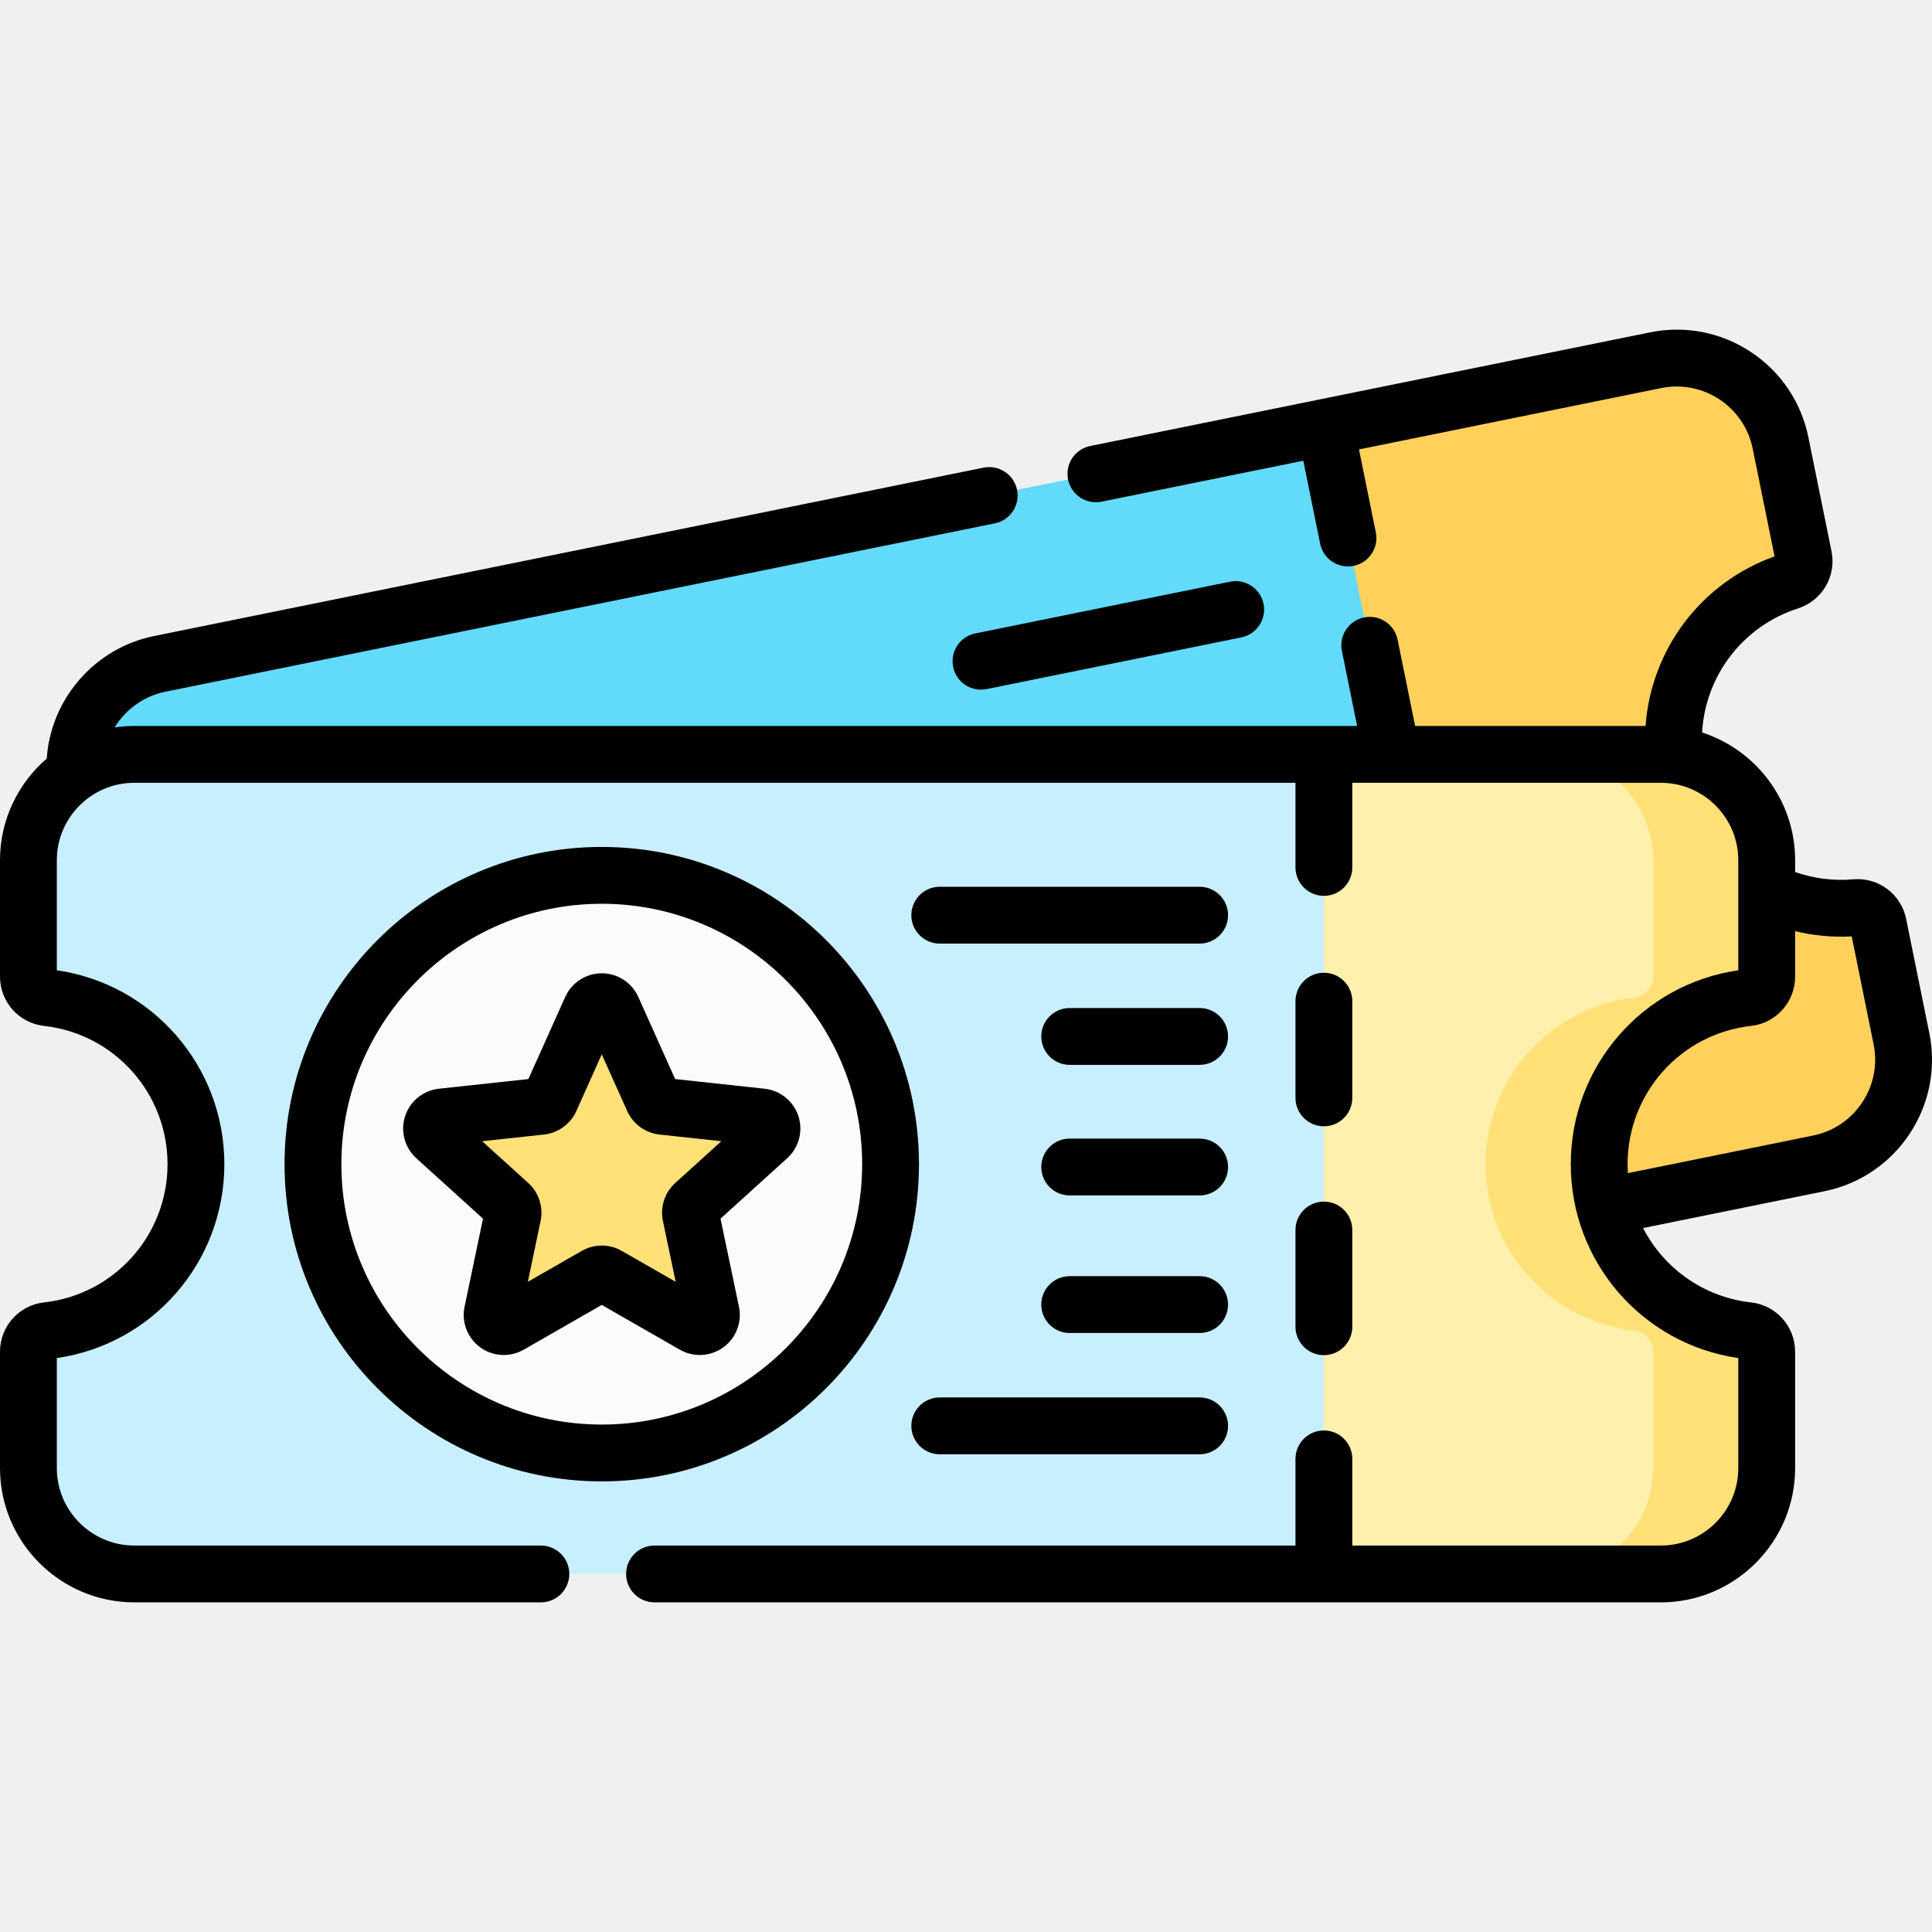
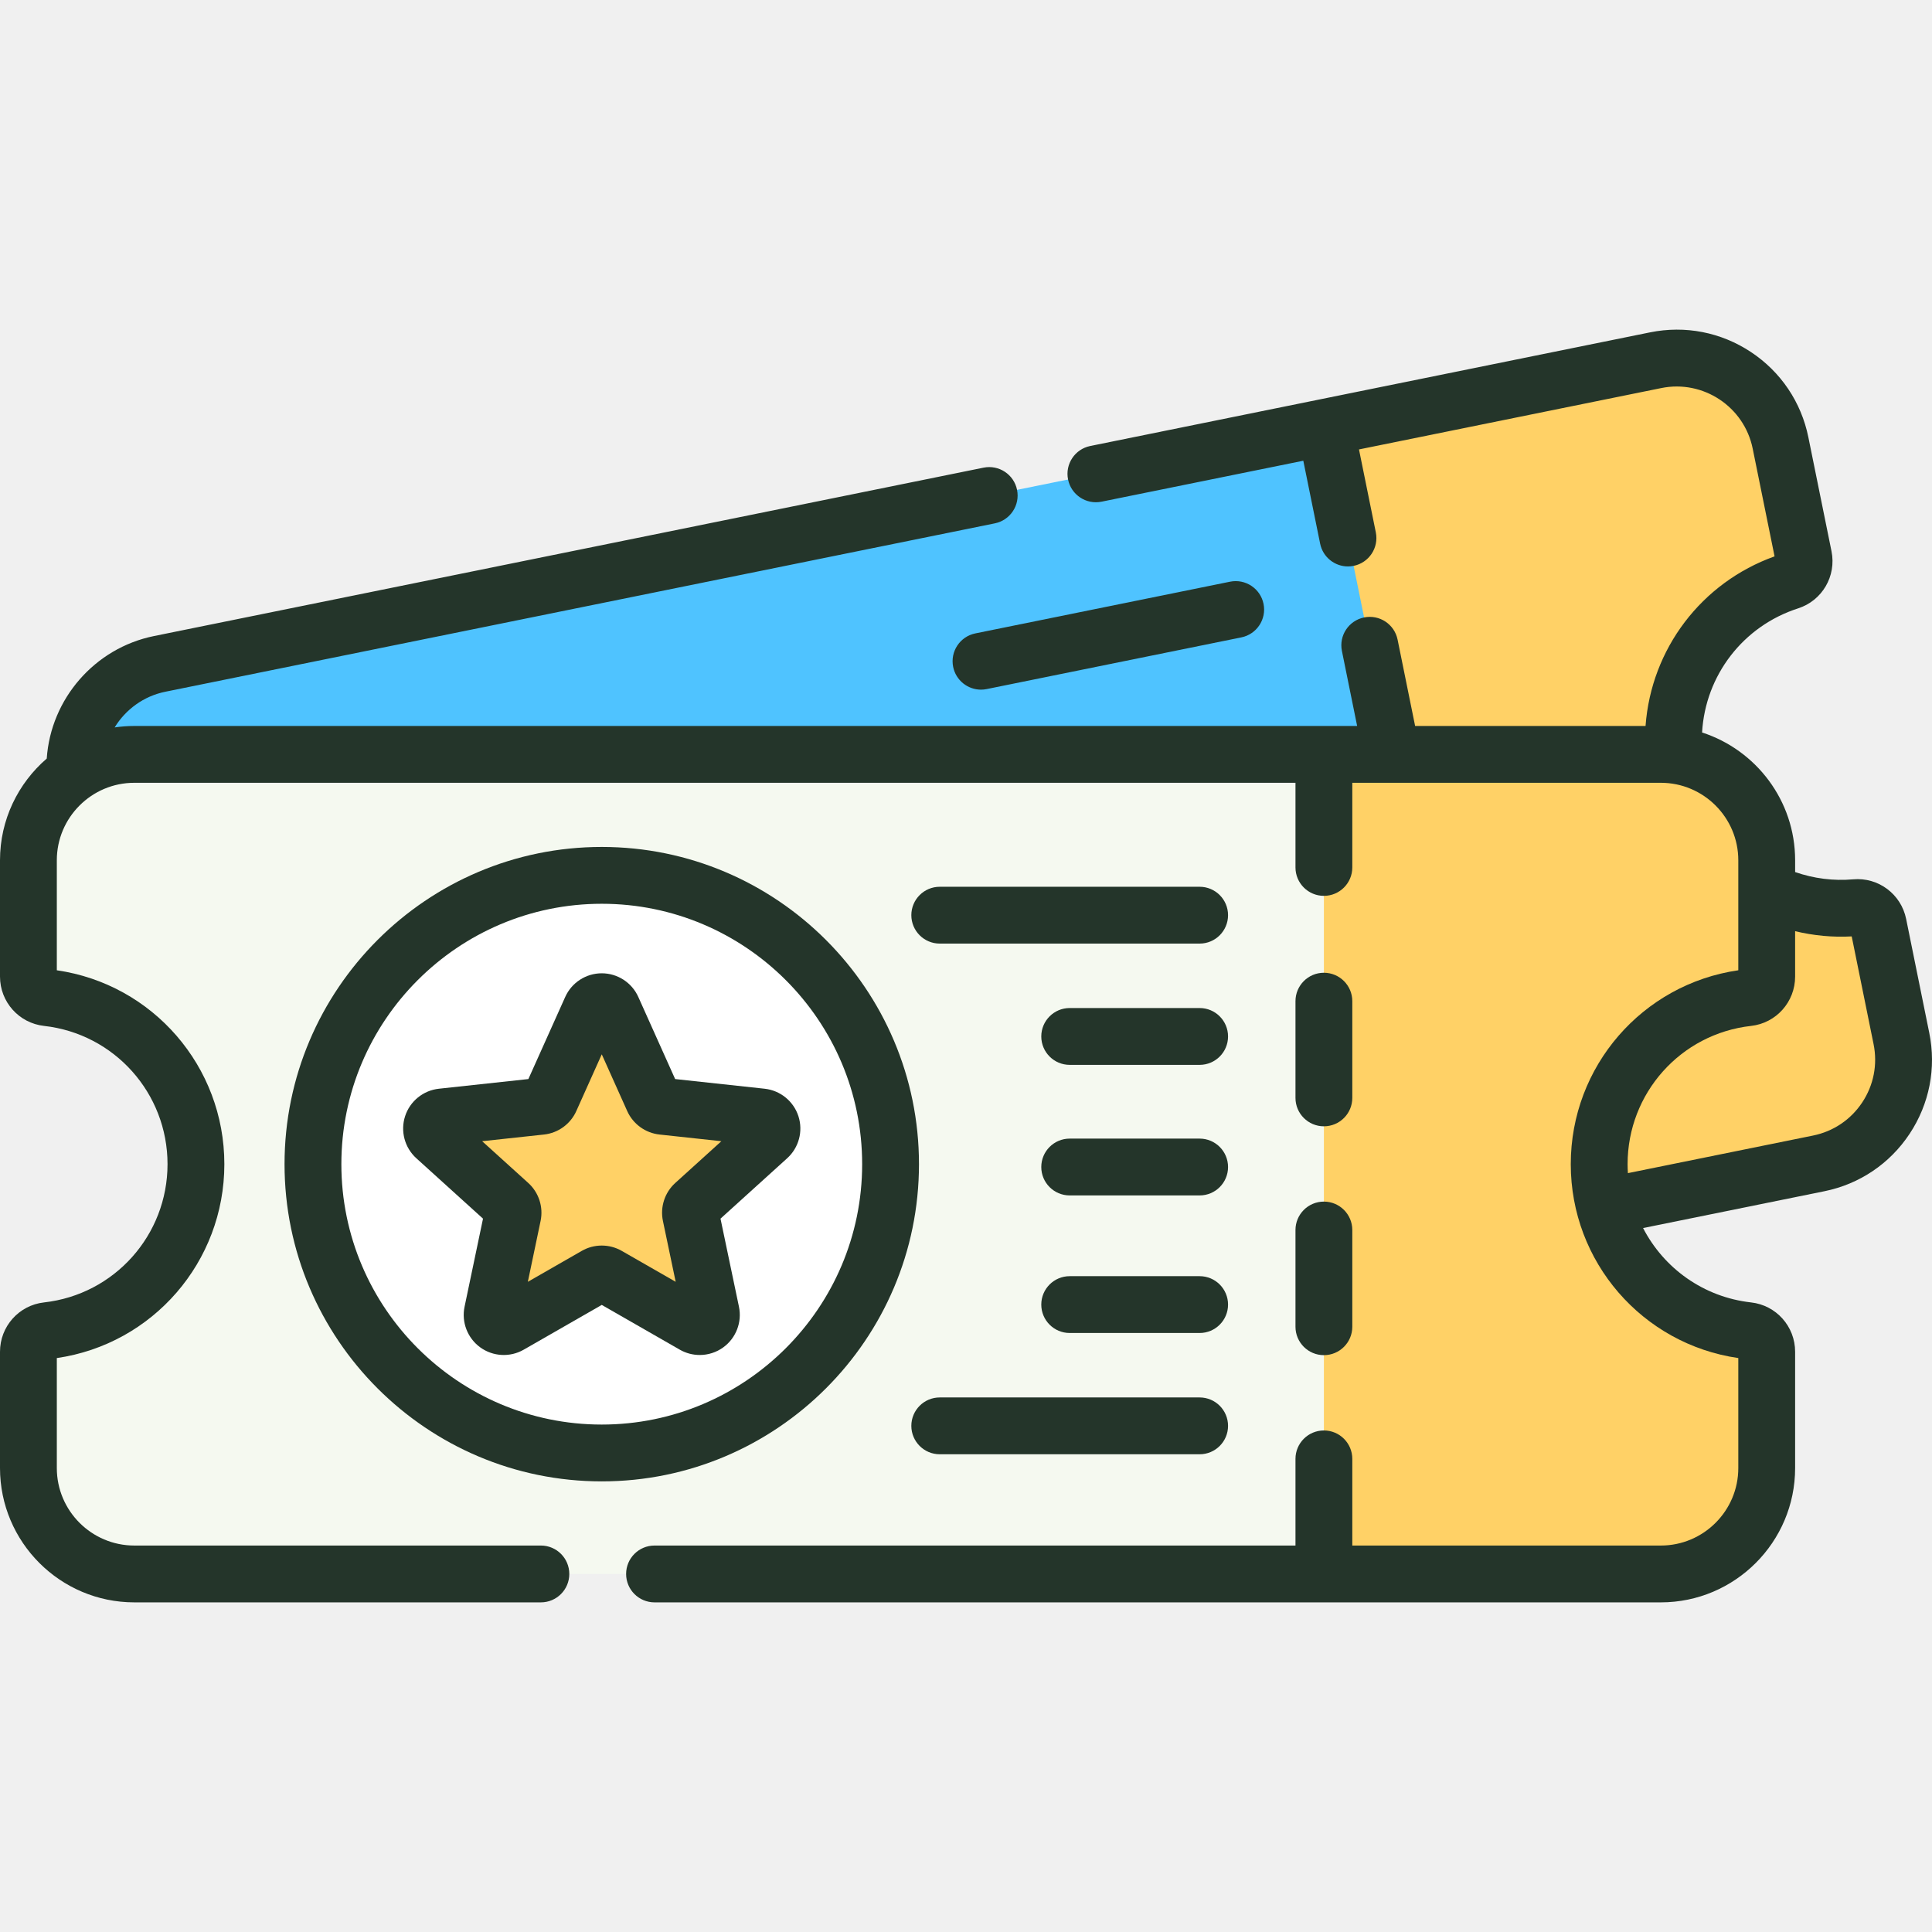
- <svg xmlns="http://www.w3.org/2000/svg" id="Capa_1" enable-background="new 0 0 510.006 510.006" height="512" viewBox="0 0 510.006 510.006" width="512">
+ <svg xmlns="http://www.w3.org/2000/svg" fill="#24352a" id="Capa_1" enable-background="new 0 0 510.006 510.006" height="512" viewBox="0 0 510.006 510.006" width="512">
  <g>
    <g>
      <g>
-         <path d="m442.636 204.335c-4.526-22.294 8.58-44.074 29.74-50.883 2.709-.872 4.315-3.658 3.749-6.447l-6.107-30.085c-3.071-15.13-17.826-24.905-32.956-21.834l-394.912 80.165c-15.13 3.071-24.905 17.826-21.834 32.956l6.107 30.085c.566 2.789 3.131 4.728 5.966 4.475 22.14-1.98 42.701 12.965 47.226 35.259 4.526 22.294-8.58 44.074-29.74 50.883-2.709.872-4.315 3.658-3.749 6.447l6.107 30.085c3.071 15.13 17.826 24.905 32.956 21.834l394.911-80.165c15.13-3.071 24.905-17.826 21.834-32.956l-6.107-30.085c-.566-2.789-3.131-4.728-5.966-4.475-22.138 1.981-42.699-12.965-47.225-35.259z" fill="#62dbfb" />
+         <path d="m442.636 204.335c-4.526-22.294 8.58-44.074 29.74-50.883 2.709-.872 4.315-3.658 3.749-6.447l-6.107-30.085c-3.071-15.13-17.826-24.905-32.956-21.834l-394.912 80.165c-15.13 3.071-24.905 17.826-21.834 32.956l6.107 30.085c.566 2.789 3.131 4.728 5.966 4.475 22.14-1.98 42.701 12.965 47.226 35.259 4.526 22.294-8.58 44.074-29.74 50.883-2.709.872-4.315 3.658-3.749 6.447l6.107 30.085c3.071 15.13 17.826 24.905 32.956 21.834l394.911-80.165c15.13-3.071 24.905-17.826 21.834-32.956l-6.107-30.085c-.566-2.789-3.131-4.728-5.966-4.475-22.138 1.981-42.699-12.965-47.225-35.259z" fill="#4fc3ff" />
      </g>
    </g>
    <g>
      <g>
-         <path d="m472.376 153.452c2.709-.872 4.315-3.658 3.749-6.447l-6.107-30.085c-3.071-15.13-17.826-24.905-32.956-21.834l-87.163 17.693 43.04 212.024 87.163-17.694c15.13-3.071 24.905-17.826 21.834-32.956l-6.107-30.085c-.566-2.789-3.131-4.728-5.966-4.475-22.14 1.98-42.701-12.965-47.226-35.26-4.526-22.292 8.579-44.072 29.739-50.881z" fill="#ffd15b" />
+         <path d="m472.376 153.452c2.709-.872 4.315-3.658 3.749-6.447l-6.107-30.085c-3.071-15.13-17.826-24.905-32.956-21.834l-87.163 17.693 43.04 212.024 87.163-17.694c15.13-3.071 24.905-17.826 21.834-32.956l-6.107-30.085c-.566-2.789-3.131-4.728-5.966-4.475-22.14 1.98-42.701-12.965-47.226-35.26-4.526-22.292 8.579-44.072 29.739-50.881z" fill="#ffd166" />
      </g>
    </g>
    <g>
      <g>
-         <path d="m422.149 307.314c0-22.749 17.176-41.486 39.268-43.95 2.828-.315 4.956-2.726 4.956-5.572v-30.699c0-15.438-12.515-27.954-27.954-27.954h-402.965c-15.439 0-27.954 12.515-27.954 27.954v30.698c0 2.846 2.128 5.257 4.956 5.572 22.091 2.464 39.268 21.201 39.268 43.95s-17.177 41.486-39.268 43.95c-2.828.315-4.956 2.726-4.956 5.572v30.699c0 15.439 12.515 27.954 27.954 27.954h402.966c15.438 0 27.954-12.515 27.954-27.954v-30.699c0-2.846-2.128-5.257-4.956-5.572-22.092-2.463-39.269-21.2-39.269-43.949z" fill="#c8effe" />
+         <path d="m422.149 307.314c0-22.749 17.176-41.486 39.268-43.95 2.828-.315 4.956-2.726 4.956-5.572v-30.699c0-15.438-12.515-27.954-27.954-27.954h-402.965c-15.439 0-27.954 12.515-27.954 27.954v30.698c0 2.846 2.128 5.257 4.956 5.572 22.091 2.464 39.268 21.201 39.268 43.95s-17.177 41.486-39.268 43.95c-2.828.315-4.956 2.726-4.956 5.572v30.699c0 15.439 12.515 27.954 27.954 27.954h402.966c15.438 0 27.954-12.515 27.954-27.954v-30.699c0-2.846-2.128-5.257-4.956-5.572-22.092-2.463-39.269-21.2-39.269-43.949z" fill="#f5f9f0" />
      </g>
    </g>
    <g>
      <g>
-         <path d="m461.417 263.365c2.828-.316 4.956-2.726 4.956-5.572v-30.699c0-15.438-12.515-27.954-27.954-27.954h-88.94v216.349h88.94c15.438 0 27.954-12.515 27.954-27.954v-30.699c0-2.846-2.128-5.257-4.956-5.572-22.091-2.464-39.268-21.201-39.268-43.95s17.177-41.486 39.268-43.949z" fill="#fff0ad" />
+         <path d="m461.417 263.365c2.828-.316 4.956-2.726 4.956-5.572v-30.699c0-15.438-12.515-27.954-27.954-27.954h-88.94v216.349h88.94c15.438 0 27.954-12.515 27.954-27.954v-30.699c0-2.846-2.128-5.257-4.956-5.572-22.091-2.464-39.268-21.201-39.268-43.95s17.177-41.486 39.268-43.949z" fill="#ffd166" />
      </g>
    </g>
    <g>
      <g>
-         <path d="m461.417 263.365c2.828-.315 4.956-2.726 4.956-5.572v-30.699c0-15.438-12.515-27.954-27.954-27.954h-30c15.438 0 27.954 12.515 27.954 27.954v30.699c0 2.846-2.128 5.257-4.956 5.572-22.092 2.464-39.268 21.201-39.268 43.949 0 22.749 17.176 41.486 39.268 43.95 2.828.315 4.956 2.726 4.956 5.572v30.699c0 15.439-12.515 27.954-27.954 27.954h30c15.438 0 27.954-12.515 27.954-27.954v-30.699c0-2.846-2.128-5.256-4.956-5.572-22.092-2.464-39.268-21.201-39.268-43.95s17.176-41.486 39.268-43.949z" fill="#ffe177" />
+         <path d="m461.417 263.365c2.828-.315 4.956-2.726 4.956-5.572v-30.699c0-15.438-12.515-27.954-27.954-27.954h-30c15.438 0 27.954 12.515 27.954 27.954v30.699c0 2.846-2.128 5.257-4.956 5.572-22.092 2.464-39.268 21.201-39.268 43.949 0 22.749 17.176 41.486 39.268 43.95 2.828.315 4.956 2.726 4.956 5.572v30.699c0 15.439-12.515 27.954-27.954 27.954h30c15.438 0 27.954-12.515 27.954-27.954v-30.699c0-2.846-2.128-5.256-4.956-5.572-22.092-2.464-39.268-21.201-39.268-43.95s17.176-41.486 39.268-43.949z" fill="#ffd166" />
      </g>
    </g>
    <g>
      <g>
-         <circle cx="158.851" cy="307.314" fill="#fafbfb" r="76.239" />
+         <circle cx="158.851" cy="307.314" fill="#ffffff" r="76.239" />
      </g>
    </g>
    <g>
      <g>
-         <path d="m161.654 266.244 10.766 23.992c.447.996 1.388 1.68 2.473 1.797l26.145 2.825c2.637.285 3.698 3.552 1.732 5.332l-19.491 17.653c-.809.733-1.168 1.839-.945 2.907l5.392 25.738c.544 2.596-2.235 4.615-4.536 3.296l-22.812-13.082c-.947-.543-2.11-.543-3.057 0l-22.812 13.082c-2.301 1.319-5.08-.7-4.536-3.296l5.392-25.738c.224-1.068-.136-2.175-.945-2.907l-19.491-17.653c-1.966-1.78-.904-5.047 1.733-5.332l26.145-2.825c1.085-.117 2.026-.801 2.473-1.797l10.766-23.992c1.088-2.42 4.523-2.42 5.608 0z" fill="#ffe177" />
+         <path d="m161.654 266.244 10.766 23.992c.447.996 1.388 1.68 2.473 1.797l26.145 2.825c2.637.285 3.698 3.552 1.732 5.332l-19.491 17.653c-.809.733-1.168 1.839-.945 2.907l5.392 25.738c.544 2.596-2.235 4.615-4.536 3.296l-22.812-13.082c-.947-.543-2.11-.543-3.057 0l-22.812 13.082c-2.301 1.319-5.08-.7-4.536-3.296l5.392-25.738c.224-1.068-.136-2.175-.945-2.907l-19.491-17.653c-1.966-1.78-.904-5.047 1.733-5.332l26.145-2.825c1.085-.117 2.026-.801 2.473-1.797l10.766-23.992c1.088-2.42 4.523-2.42 5.608 0z" fill="#ffd166" />
      </g>
    </g>
    <g>
      <g>
        <path d="m258.956 182.054c-3.493 0-6.62-2.453-7.343-6.009-.823-4.06 1.799-8.018 5.858-8.842l67.234-13.648c4.059-.824 8.018 1.799 8.843 5.858.823 4.06-1.799 8.018-5.858 8.842l-67.234 13.648c-.503.101-1.006.151-1.5.151z" />
      </g>
    </g>
    <g>
      <g>
        <path d="m184.717 357.688c-1.81.001-3.625-.462-5.256-1.398l-20.61-11.819-20.609 11.819c-3.607 2.069-8.111 1.826-11.475-.618-3.363-2.444-4.985-6.652-4.133-10.722l4.871-23.253-17.609-15.949c-3.081-2.791-4.242-7.149-2.958-11.103 1.285-3.954 4.785-6.798 8.919-7.245l23.622-2.552 9.727-21.676c1.7-3.792 5.486-6.243 9.644-6.244h.002c4.157 0 7.943 2.45 9.646 6.243v.001l9.725 21.675 23.621 2.553c4.135.447 7.635 3.291 8.92 7.245 1.284 3.954.123 8.312-2.959 11.103l-17.608 15.949 4.871 23.253c.852 4.069-.77 8.277-4.133 10.721-1.842 1.339-4.026 2.017-6.218 2.017zm-57.438-56.434 12.179 11.03c2.77 2.51 4.017 6.343 3.25 10.003l-3.369 16.083 14.253-8.174c3.245-1.862 7.275-1.861 10.521.001l14.252 8.173-3.369-16.082c-.767-3.661.48-7.494 3.25-10.003l12.179-11.03-16.335-1.765c-3.717-.401-6.978-2.77-8.51-6.18l-6.727-14.993-6.727 14.991c-1.529 3.411-4.79 5.781-8.51 6.183zm51.984-14.089h.01z" />
      </g>
    </g>
    <g>
      <g>
        <path d="m158.851 391.053c-46.174 0-83.739-37.565-83.739-83.739s37.565-83.739 83.739-83.739 83.739 37.565 83.739 83.739-37.565 83.739-83.739 83.739zm0-152.477c-37.902 0-68.738 30.836-68.738 68.739s30.836 68.739 68.738 68.739c37.903 0 68.739-30.836 68.739-68.739s-30.836-68.739-68.739-68.739z" />
      </g>
    </g>
    <g>
      <path d="m509.286 272.662-6.107-30.085c-1.33-6.552-7.339-11.048-13.983-10.452-5.162.461-10.425-.211-15.321-1.922v-3.109c0-15.75-10.326-29.127-24.562-33.735.863-15.086 10.824-28.089 25.362-32.767 6.347-2.042 10.131-8.523 8.802-15.079l-6.107-30.085c-1.884-9.281-7.269-17.272-15.163-22.502-7.895-5.23-17.353-7.071-26.635-5.189l-147.771 29.996c-4.06.824-6.682 4.783-5.857 8.842.824 4.059 4.782 6.68 8.842 5.858l53.257-10.811 4.445 21.897c.722 3.556 3.849 6.009 7.342 6.009.494 0 .996-.049 1.5-.151 4.06-.824 6.682-4.783 5.857-8.842l-4.445-21.896 79.815-16.202c11.048-2.239 21.87 4.923 24.114 15.976l5.776 28.456c-19.329 6.927-32.565 24.442-34.058 44.772h-60.828l-4.627-22.791c-.824-4.059-4.774-6.683-8.842-5.858-4.06.824-6.682 4.783-5.857 8.842l4.021 19.807h-322.8c-1.764 0-3.497.134-5.193.384 2.894-4.732 7.659-8.261 13.382-9.423l218.976-44.451c4.06-.824 6.682-4.783 5.858-8.842-.825-4.059-4.778-6.68-8.843-5.858l-218.978 44.45c-15.67 3.181-27.251 16.584-28.318 32.343-7.547 6.506-12.34 16.126-12.34 26.85v30.698c0 6.687 4.998 12.287 11.625 13.026 18.584 2.073 32.599 17.763 32.599 36.496s-14.015 34.423-32.599 36.496c-6.627.739-11.625 6.339-11.625 13.026v30.699c0 19.549 15.904 35.454 35.454 35.454h107.328c4.143 0 7.5-3.358 7.5-7.5s-3.357-7.5-7.5-7.5h-107.328c-11.278 0-20.454-9.176-20.454-20.454v-29.036c25.332-3.672 44.224-25.379 44.224-51.184 0-25.806-18.892-47.512-44.224-51.184v-29.036c0-11.278 9.175-20.454 20.454-20.454h306.524v22.344c0 4.142 3.357 7.5 7.5 7.5s7.5-3.358 7.5-7.5v-22.345h81.441c11.278 0 20.454 9.175 20.454 20.454v29.037c-25.332 3.672-44.225 25.378-44.225 51.184s18.893 47.512 44.225 51.184v29.037c0 11.278-9.176 20.454-20.454 20.454h-81.441v-22.879c0-4.142-3.357-7.5-7.5-7.5s-7.5 3.358-7.5 7.5v22.879h-169.196c-4.142 0-7.5 3.358-7.5 7.5s3.358 7.5 7.5 7.5h265.638c19.55 0 35.454-15.904 35.454-35.454v-30.699c0-6.687-4.998-12.287-11.626-13.025-12.573-1.402-23.047-9.042-28.512-19.635l47.859-9.715c9.28-1.884 17.272-7.269 22.503-15.164 5.23-7.896 7.072-17.355 5.188-26.636zm-17.694 18.35c-3.018 4.554-7.628 7.661-12.982 8.748l-48.877 9.922c-.05-.784-.084-1.572-.084-2.367 0-18.733 14.015-34.423 32.599-36.496 6.628-.739 11.626-6.339 11.626-13.026v-11.981c4.88 1.173 9.929 1.655 14.936 1.378l5.777 28.457c1.085 5.353.023 10.81-2.995 15.365z" />
      <path d="m349.478 297.32c4.143 0 7.5-3.358 7.5-7.5v-25.534c0-4.142-3.357-7.5-7.5-7.5s-7.5 3.358-7.5 7.5v25.534c0 4.142 3.357 7.5 7.5 7.5z" />
      <path d="m341.978 350.231c0 4.142 3.357 7.5 7.5 7.5s7.5-3.358 7.5-7.5v-25.534c0-4.142-3.357-7.5-7.5-7.5s-7.5 3.358-7.5 7.5z" />
    </g>
    <g>
      <g>
        <path d="m316.678 249.087h-68.605c-4.143 0-7.5-3.358-7.5-7.5s3.357-7.5 7.5-7.5h68.605c4.143 0 7.5 3.358 7.5 7.5s-3.357 7.5-7.5 7.5z" />
      </g>
    </g>
    <g>
      <g>
        <path d="m316.678 281.1h-34.303c-4.143 0-7.5-3.358-7.5-7.5s3.357-7.5 7.5-7.5h34.303c4.143 0 7.5 3.358 7.5 7.5s-3.357 7.5-7.5 7.5z" />
      </g>
    </g>
    <g>
      <g>
        <path d="m316.678 383.895h-68.605c-4.143 0-7.5-3.358-7.5-7.5s3.357-7.5 7.5-7.5h68.605c4.143 0 7.5 3.358 7.5 7.5s-3.357 7.5-7.5 7.5z" />
      </g>
    </g>
    <g>
      <g>
        <path d="m316.678 351.882h-34.303c-4.143 0-7.5-3.358-7.5-7.5s3.357-7.5 7.5-7.5h34.303c4.143 0 7.5 3.358 7.5 7.5s-3.357 7.5-7.5 7.5z" />
      </g>
    </g>
    <g>
      <g>
        <path d="m316.678 315.567h-34.303c-4.143 0-7.5-3.358-7.5-7.5s3.357-7.5 7.5-7.5h34.303c4.143 0 7.5 3.358 7.5 7.5s-3.357 7.5-7.5 7.5z" />
      </g>
    </g>
  </g>
</svg>
